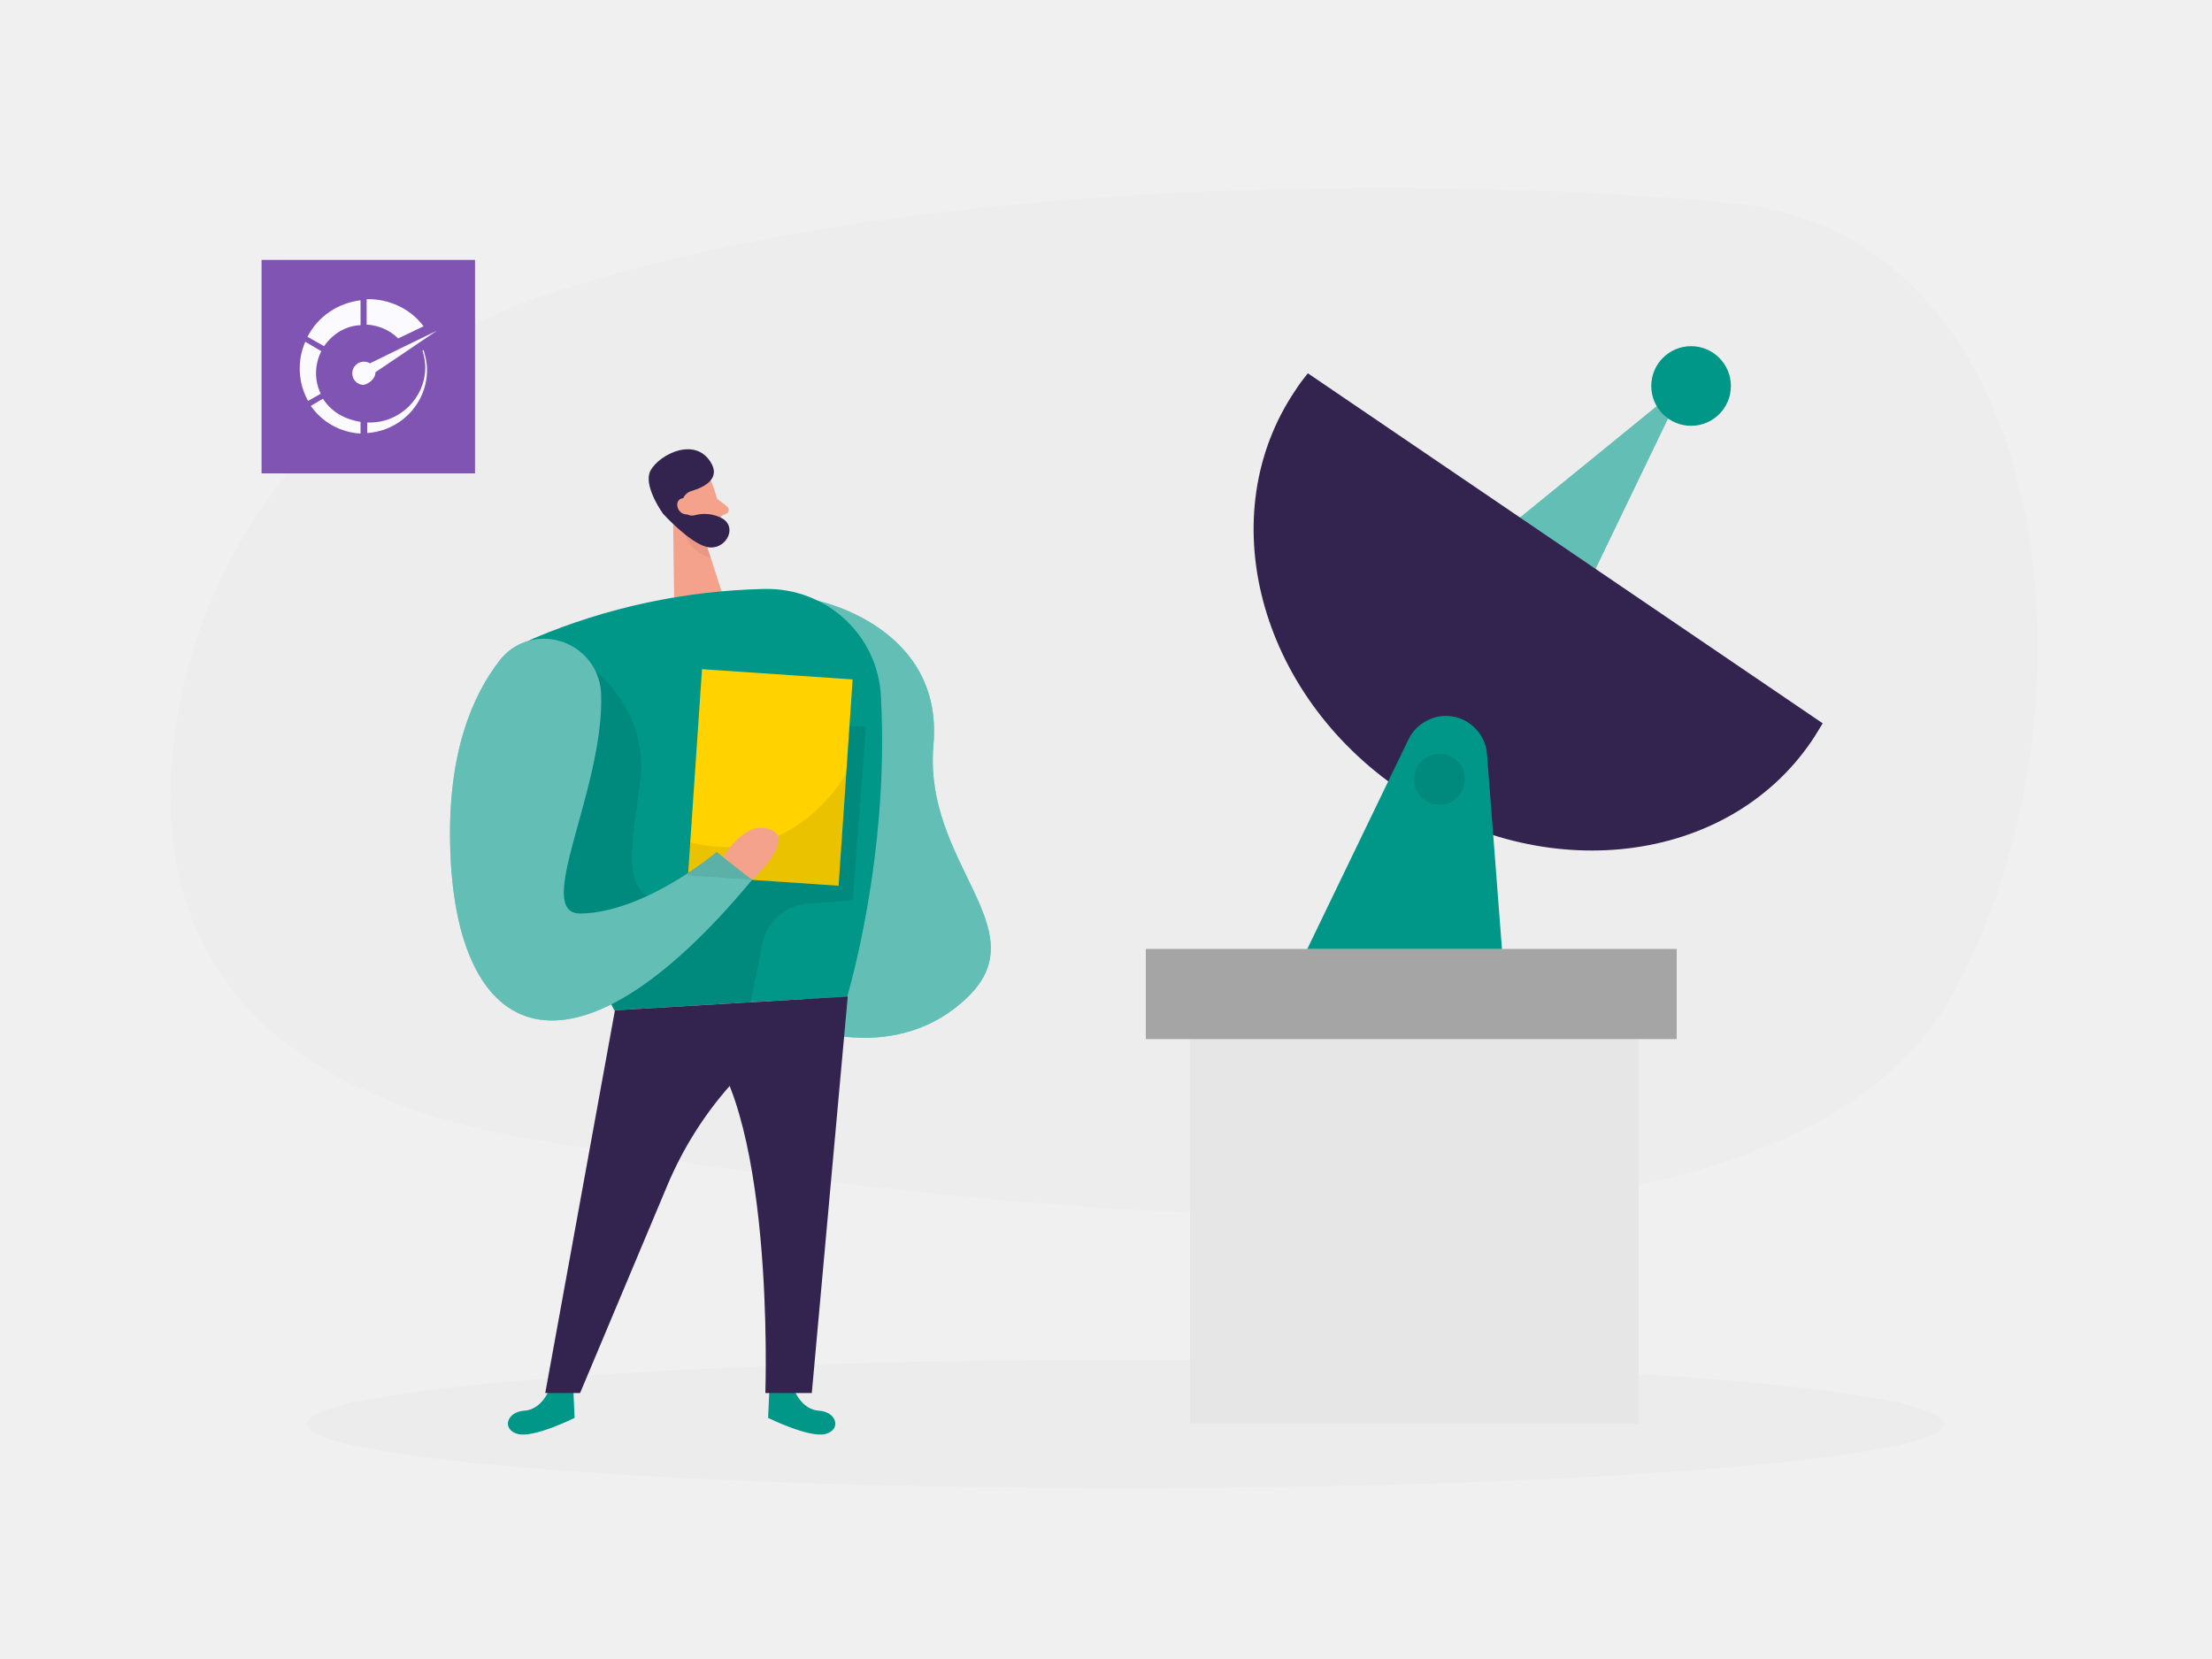
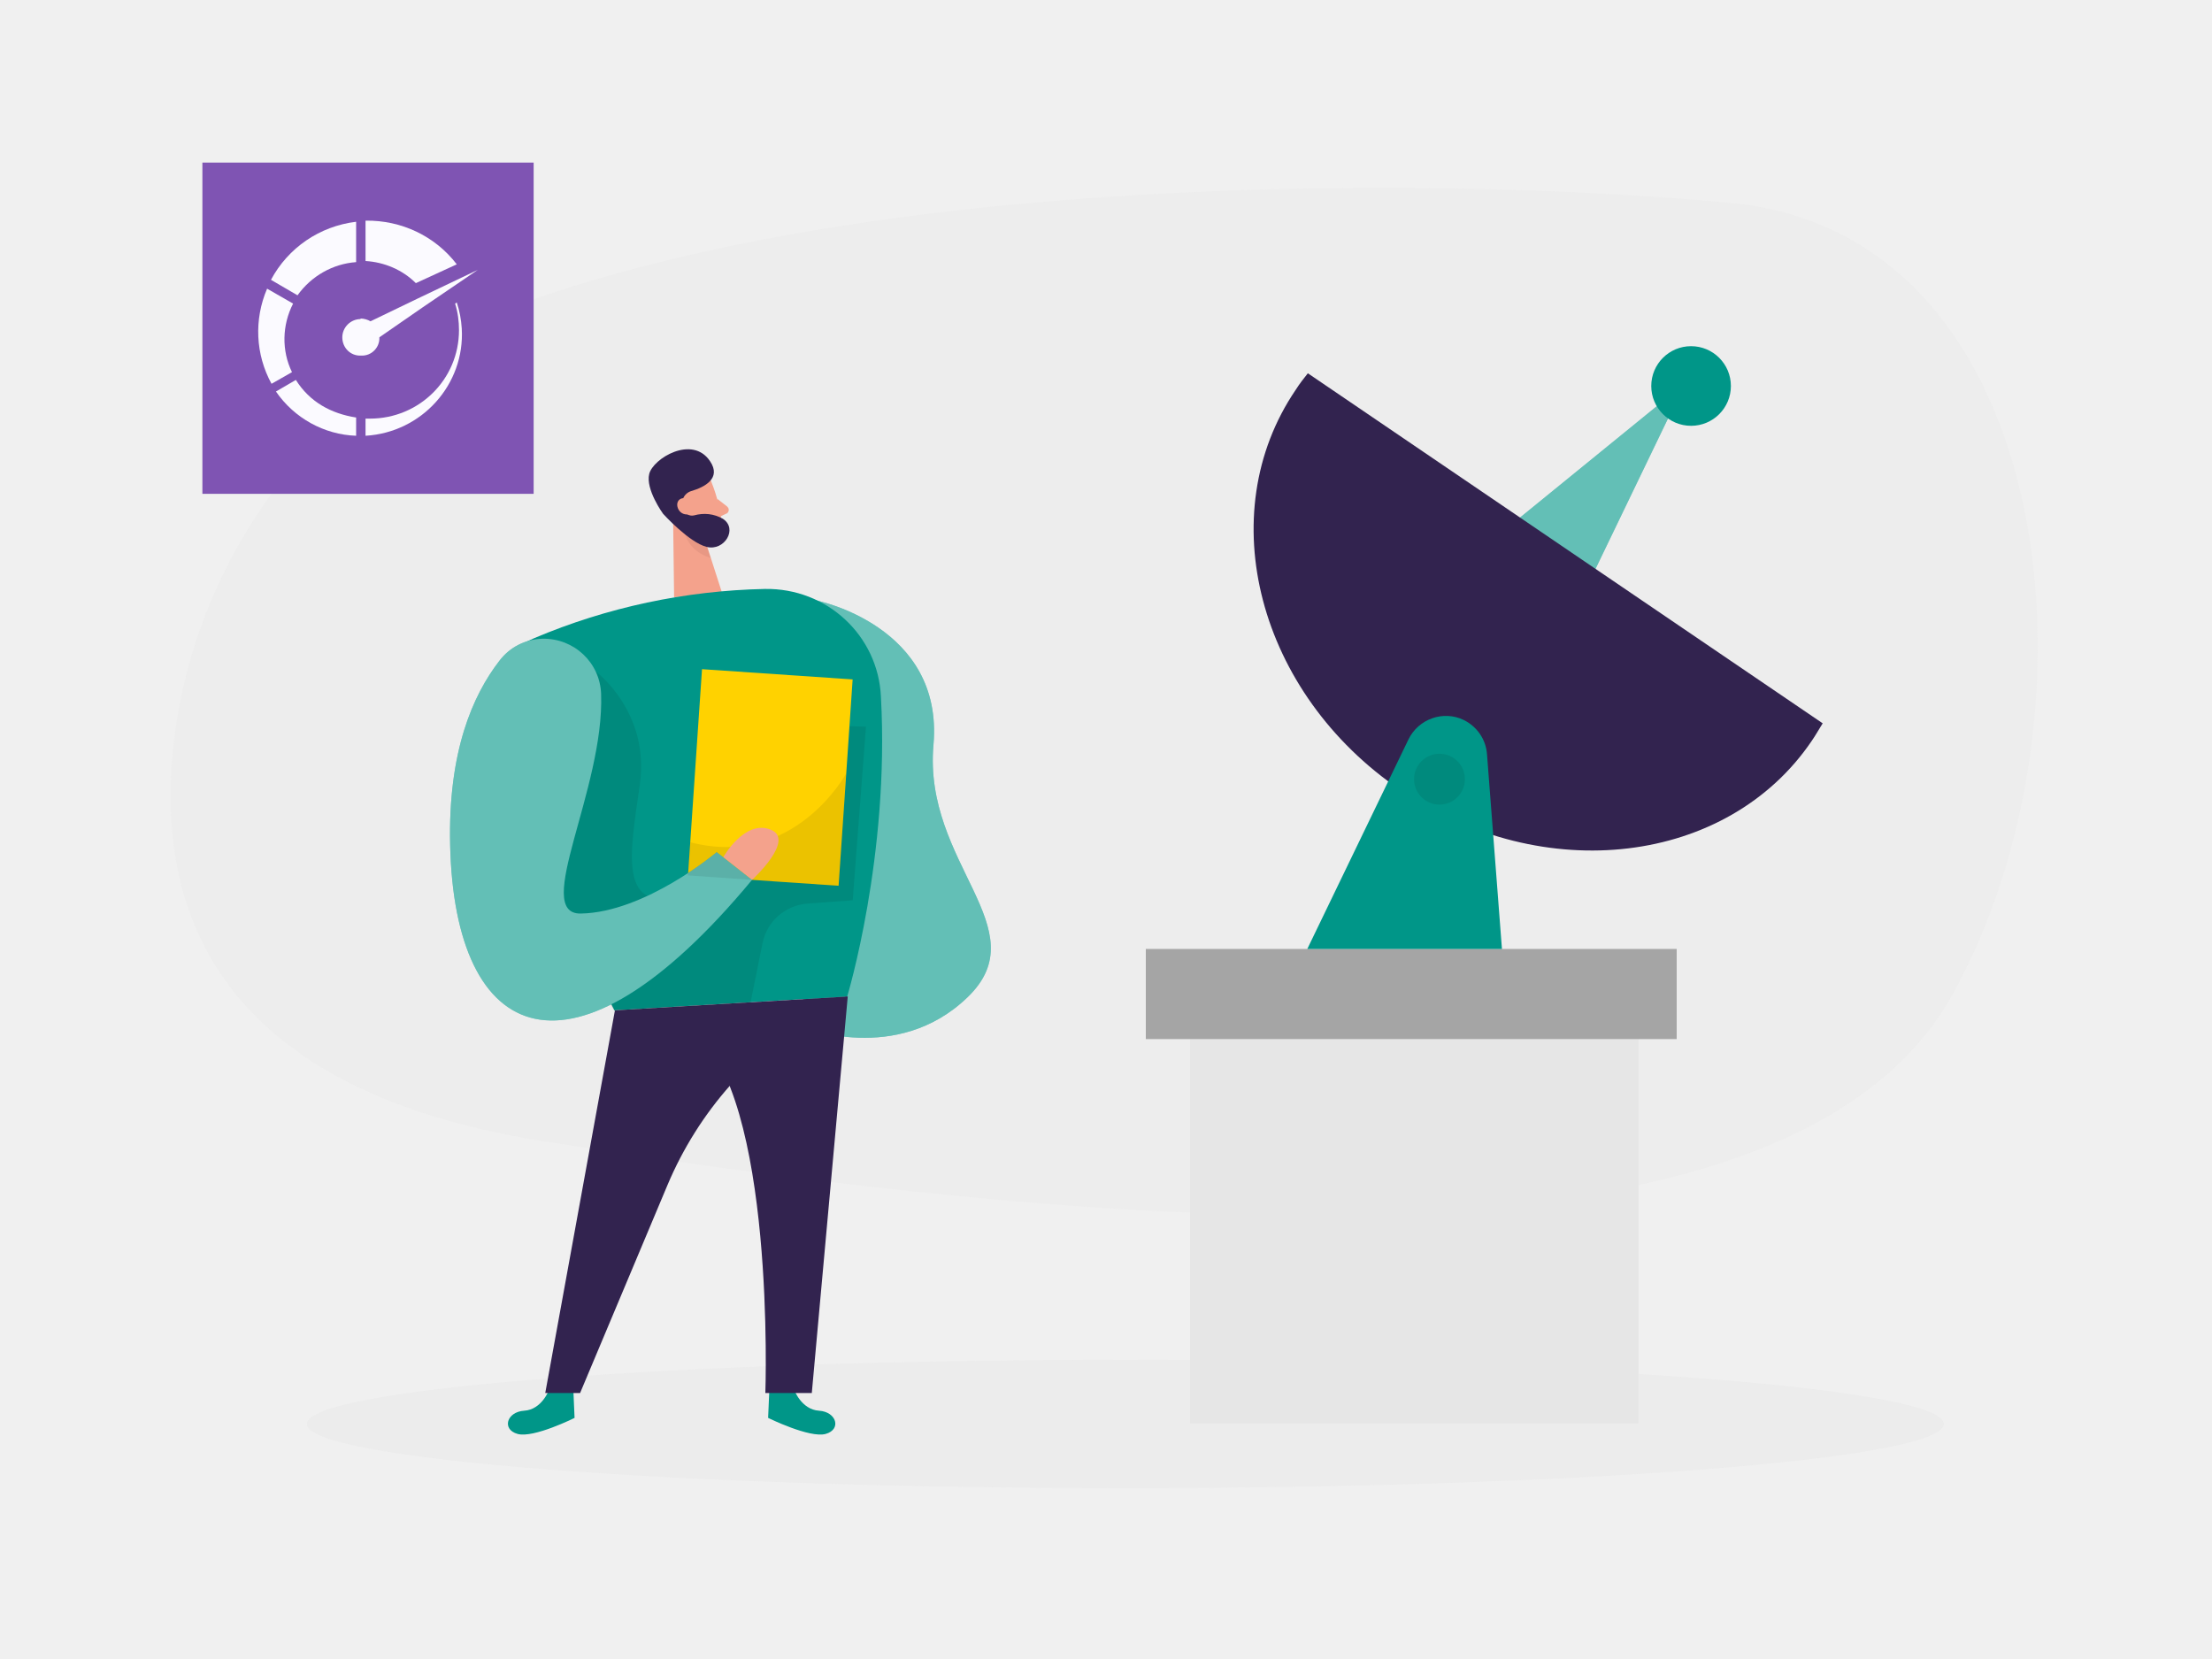
<svg xmlns="http://www.w3.org/2000/svg" version="1.1" id="Layer_1" x="0px" y="0px" viewBox="0 0 400 300" style="enable-background:new 0 0 400 300;" xml:space="preserve">
  <style type="text/css">
	.st0{opacity:0.3;fill:#E6E6E6;enable-background:new    ;}
	.st1{fill:#F4A28C;}
	.st2{opacity:0.45;fill:#E6E6E6;enable-background:new    ;}
	.st3{fill:#009688;}
	.st4{opacity:0.39;fill:#FFFFFF;enable-background:new    ;}
	.st5{opacity:0.31;fill:#CE8172;enable-background:new    ;}
	.st6{fill:#32234F;}
	.st7{opacity:8.000000e-02;enable-background:new    ;}
	.st8{fill:#FFD200;}
	.st9{fill:#E6E6E6;}
	.st10{fill:#A5A5A5;}
	.st11{fill:#7F54B3;}
	.st12{fill-rule:evenodd;clip-rule:evenodd;fill:#FBFAFF;}
</style>
  <path class="st0" d="M97.4,53.8c-34.8,11.9-60.6,42-65.7,78.3c-4.3,30.7,6,64.6,66.2,74.2c117.3,18.8,227.1,24.1,255.2-26.5  S372.5,42.3,313,36.7C265.7,32.2,165.3,30.6,97.4,53.8z" />
  <path class="st1" d="M128.7,87.3c1,2.5,1.6,5.1,1.9,7.8c0,1.3-1,2.5-2.3,2.5c-2.1,0.2-4.1-0.8-5.2-2.7l-2.6-3.6  c-0.9-1.6-0.7-3.6,0.5-5C123.1,83.7,127.8,84.5,128.7,87.3z" />
  <ellipse class="st2" cx="203.5" cy="257.5" rx="148" ry="11.6" />
  <path class="st3" d="M99.3,251.3c0,0-1.3,3.6-4.5,3.8s-4.1,3.4-1.2,4.2s10.3-2.9,10.3-2.9l-0.2-4.6L99.3,251.3z" />
  <path class="st3" d="M143.6,251.3c0,0,1.3,3.6,4.5,3.8s4.1,3.4,1.2,4.2s-10.4-2.9-10.4-2.9l0.2-4.6L143.6,251.3z" />
  <path class="st3" d="M147.7,108.6c0,0,23,4.6,21.1,26.1s19,33.2,6.2,45.6s-29.9,5.4-29.9,5.4L147.7,108.6z" />
  <path class="st4" d="M147.7,108.6c0,0,23,4.6,21.1,26.1s19,33.2,6.2,45.6s-29.9,5.4-29.9,5.4L147.7,108.6z" />
  <polygon class="st1" points="121.7,92.2 121.9,108 130.6,107.3 127,96.1 " />
  <path class="st1" d="M129.7,90.2l1.8,1.4c0.3,0.3,0.4,0.7,0.1,1.1c-0.1,0.1-0.2,0.2-0.3,0.2l-1.7,0.8L129.7,90.2z" />
  <path class="st5" d="M127.4,97.6c-1.2-0.1-2.5-0.5-3.5-1.1c0,0,0.5,3.1,4.6,4.4L127.4,97.6z" />
  <path class="st3" d="M138.3,106.5c-14.3,0.3-28.5,3.3-41.7,8.9c-8.2,3.5-12,12.9-8.6,21.1c0.1,0.3,0.3,0.6,0.4,0.9l22.7,45.3  l42.1-2.5c0,0,7.7-25.4,6.1-54.2C158.8,114.9,149.5,106.3,138.3,106.5z" />
  <path class="st6" d="M111.2,182.7l-12.6,69.2h6.3l15.8-37.6c5.6-13.3,15.4-24.4,28-31.5l4.6-2.6L111.2,182.7z" />
  <path class="st7" d="M107.7,121.4c0,0,9.9,7.3,8,20.5s-3.9,23.3,8.2,20.2s18.6-31.1,18.6-31.1l14.1,0.4l-2.4,31.4l-8.2,0.6  c-4,0.3-7.3,3.2-8.1,7.1l-2.2,10.9l-24.6,1.4l-3.5-5.2l-15.3-16.7l-1.9-26.5L107.7,121.4z" />
  <rect x="120.6" y="126.9" transform="matrix(6.784037e-02 -0.9977 0.9977 6.784037e-02 -10.3798 270.0355)" class="st8" width="37.4" height="27.3" />
  <path class="st6" d="M153.3,180.2l-6.5,71.7h-8.4c0,0,1.9-54-13.1-65.5L153.3,180.2z" />
  <path class="st3" d="M108.7,125.5c-0.2-5.7-4.9-10.1-10.6-10c-3.1,0.1-5.9,1.5-7.8,4c-4.8,6.2-9.3,16.4-8.9,33.3  c0.8,36,21.9,45.7,54.6,6.3l-6.4-5c0,0-12.9,10.9-24.6,11.1C96.2,165.3,109.3,142.7,108.7,125.5z" />
  <path class="st4" d="M108.7,125.5c-0.2-5.7-4.9-10.1-10.6-10c-3.1,0.1-5.9,1.5-7.8,4c-4.8,6.2-9.3,16.4-8.9,33.3  c0.8,36,21.9,45.7,54.6,6.3l-6.4-5c0,0-12.9,10.9-24.6,11.1C96.2,165.3,109.3,142.7,108.7,125.5z" />
  <path class="st7" d="M153,139.9c0,0-9.4,17.3-28.2,12.4l-0.4,6l27.3,1.9L153,139.9z" />
  <path class="st1" d="M130.8,155c0,0,3.8-6.8,8.5-5s-3.3,9.1-3.3,9.1L130.8,155z" />
  <path class="st6" d="M123.5,92.1c0.3,0.8,1.2,1.3,2,1.1c1.8-0.5,3.6-0.3,5.2,0.6c2.8,1.8,0.3,5.9-2.9,5.1s-7.9-6-7.9-6  s-3.2-4.4-2.5-7.2s7.8-7.1,11-2.3c2.1,3.1-1,4.7-3.4,5.4C123.7,89.2,123,90.6,123.5,92.1C123.4,92,123.4,92.1,123.5,92.1L123.5,92.1  z" />
  <path class="st1" d="M125,91.4c0,0-0.6-1.8-1.9-1.2s-0.5,3.1,1.4,2.8L125,91.4z" />
  <rect x="215.2" y="187.9" class="st9" width="81.1" height="69.5" />
  <polygon class="st3" points="263.8,102.6 304.7,69.3 281.9,116.6 " />
  <polygon class="st4" points="263.8,102.6 304.7,69.3 281.9,116.6 " />
  <rect x="207.2" y="171.6" class="st10" width="96" height="16.3" />
  <path class="st6" d="M253.3,142.9c25.8,17.5,59.1,13.5,74.3-8.9c0.7-1,1.3-2.1,2-3.2l-93.1-63.3c-0.8,1-1.5,1.9-2.2,3  C219,93,227.5,125.4,253.3,142.9z" />
  <path class="st3" d="M236.4,171.6l18.3-37.9c1.8-3.7,6.3-5.3,10-3.5c2.4,1.2,4,3.5,4.2,6.2l2.7,35.2H236.4z" />
  <ellipse class="st7" cx="260.3" cy="140.9" rx="4.6" ry="4.6" />
  <circle class="st3" cx="305.8" cy="69.8" r="7.2" />
-   <rect x="47.3" y="47" class="st11" width="38.6" height="38.6" />
+   <rect x="36.6" y="29.4" class="st11" width="59.9" height="59.9" />
  <g>
-     <path class="st12" d="M76.6,63.3l-0.2,0.1c0.3,1,0.5,2,0.5,3c0,5.5-4.5,10-10,10c0,0,0,0,0,0c-0.2,0-0.4,0-0.5,0v1.9   c6.3-0.4,11.2-5.8,10.8-12.1C77.1,65.2,76.9,64.3,76.6,63.3z" />
-     <path class="st12" d="M58.4,72.1l-2.2,1.3c2.1,3,5.4,4.8,9,5v-2.1C62.4,75.8,60,74.6,58.4,72.1z" />
-     <path class="st12" d="M58.1,63.5l-2.9-1.7c-1.5,3.5-1.3,7.4,0.5,10.7l2.3-1.3C56.8,68.7,56.9,65.9,58.1,63.5z" />
-     <path class="st12" d="M65.2,58.8v-4.5c-4.1,0.5-7.7,2.9-9.6,6.6l3,1.7C60.2,60.3,62.6,58.9,65.2,58.8z" />
-     <path class="st12" d="M76.6,59c-2.4-3.2-6.3-5-10.3-4.9v4.6c2.1,0.1,4.2,1,5.7,2.5L76.6,59z" />
-     <path class="st12" d="M67.9,67.3C67.9,67.2,67.9,67.2,67.9,67.3l4.9-3.3l6.2-4.2l-6.8,3.3l-5.3,2.6c-0.3-0.2-0.7-0.3-1.1-0.3v0   c0,0,0,0,0,0c-1.1,0-2.1,0.9-2.1,2.1c0,0,0,0,0,0c0,1.2,0.9,2.1,2.1,2.1C66.9,69.3,67.9,68.4,67.9,67.3z" />
+     <path class="st12" d="M82.6,54.7l-0.3,0.2c0.5,1.6,0.7,3.2,0.7,4.8c0,8.9-7.2,16-16.1,16c0,0,0,0,0,0c-0.3,0-0.6,0-0.8,0v3.1   c10.2-0.6,18-9.3,17.4-19.4C83.4,57.8,83.1,56.2,82.6,54.7z" />
+     <path class="st12" d="M53.5,68.7l-3.6,2.1c3.3,4.8,8.7,7.8,14.5,8v-3.3C59.9,74.8,56,72.7,53.5,68.7z" />
+     <path class="st12" d="M53,54.9l-4.7-2.7c-2.4,5.6-2.1,11.9,0.8,17.2l3.7-2.1C50.9,63.4,51,58.8,53,54.9z" />
+     <path class="st12" d="M64.4,47.4v-7.3c-6.6,0.8-12.3,4.7-15.4,10.5l4.8,2.8C56.3,49.9,60.2,47.7,64.4,47.4z" />
+     <path class="st12" d="M82.6,47.8c-3.9-5.1-10-8-16.5-7.9v7.3c3.4,0.2,6.7,1.6,9.1,4L82.6,47.8z" />
+     <path class="st12" d="M68.6,61C68.6,61,68.6,61,68.6,61l7.8-5.4l10-6.8l-10.9,5.2l-8.5,4.1c-0.5-0.3-1.2-0.5-1.8-0.5v0.1   c0,0,0,0,0,0c-1.8,0-3.3,1.5-3.3,3.3c0,0,0,0,0,0c0,1.9,1.5,3.4,3.4,3.3C67.2,64.4,68.7,62.8,68.6,61z" />
  </g>
</svg>
